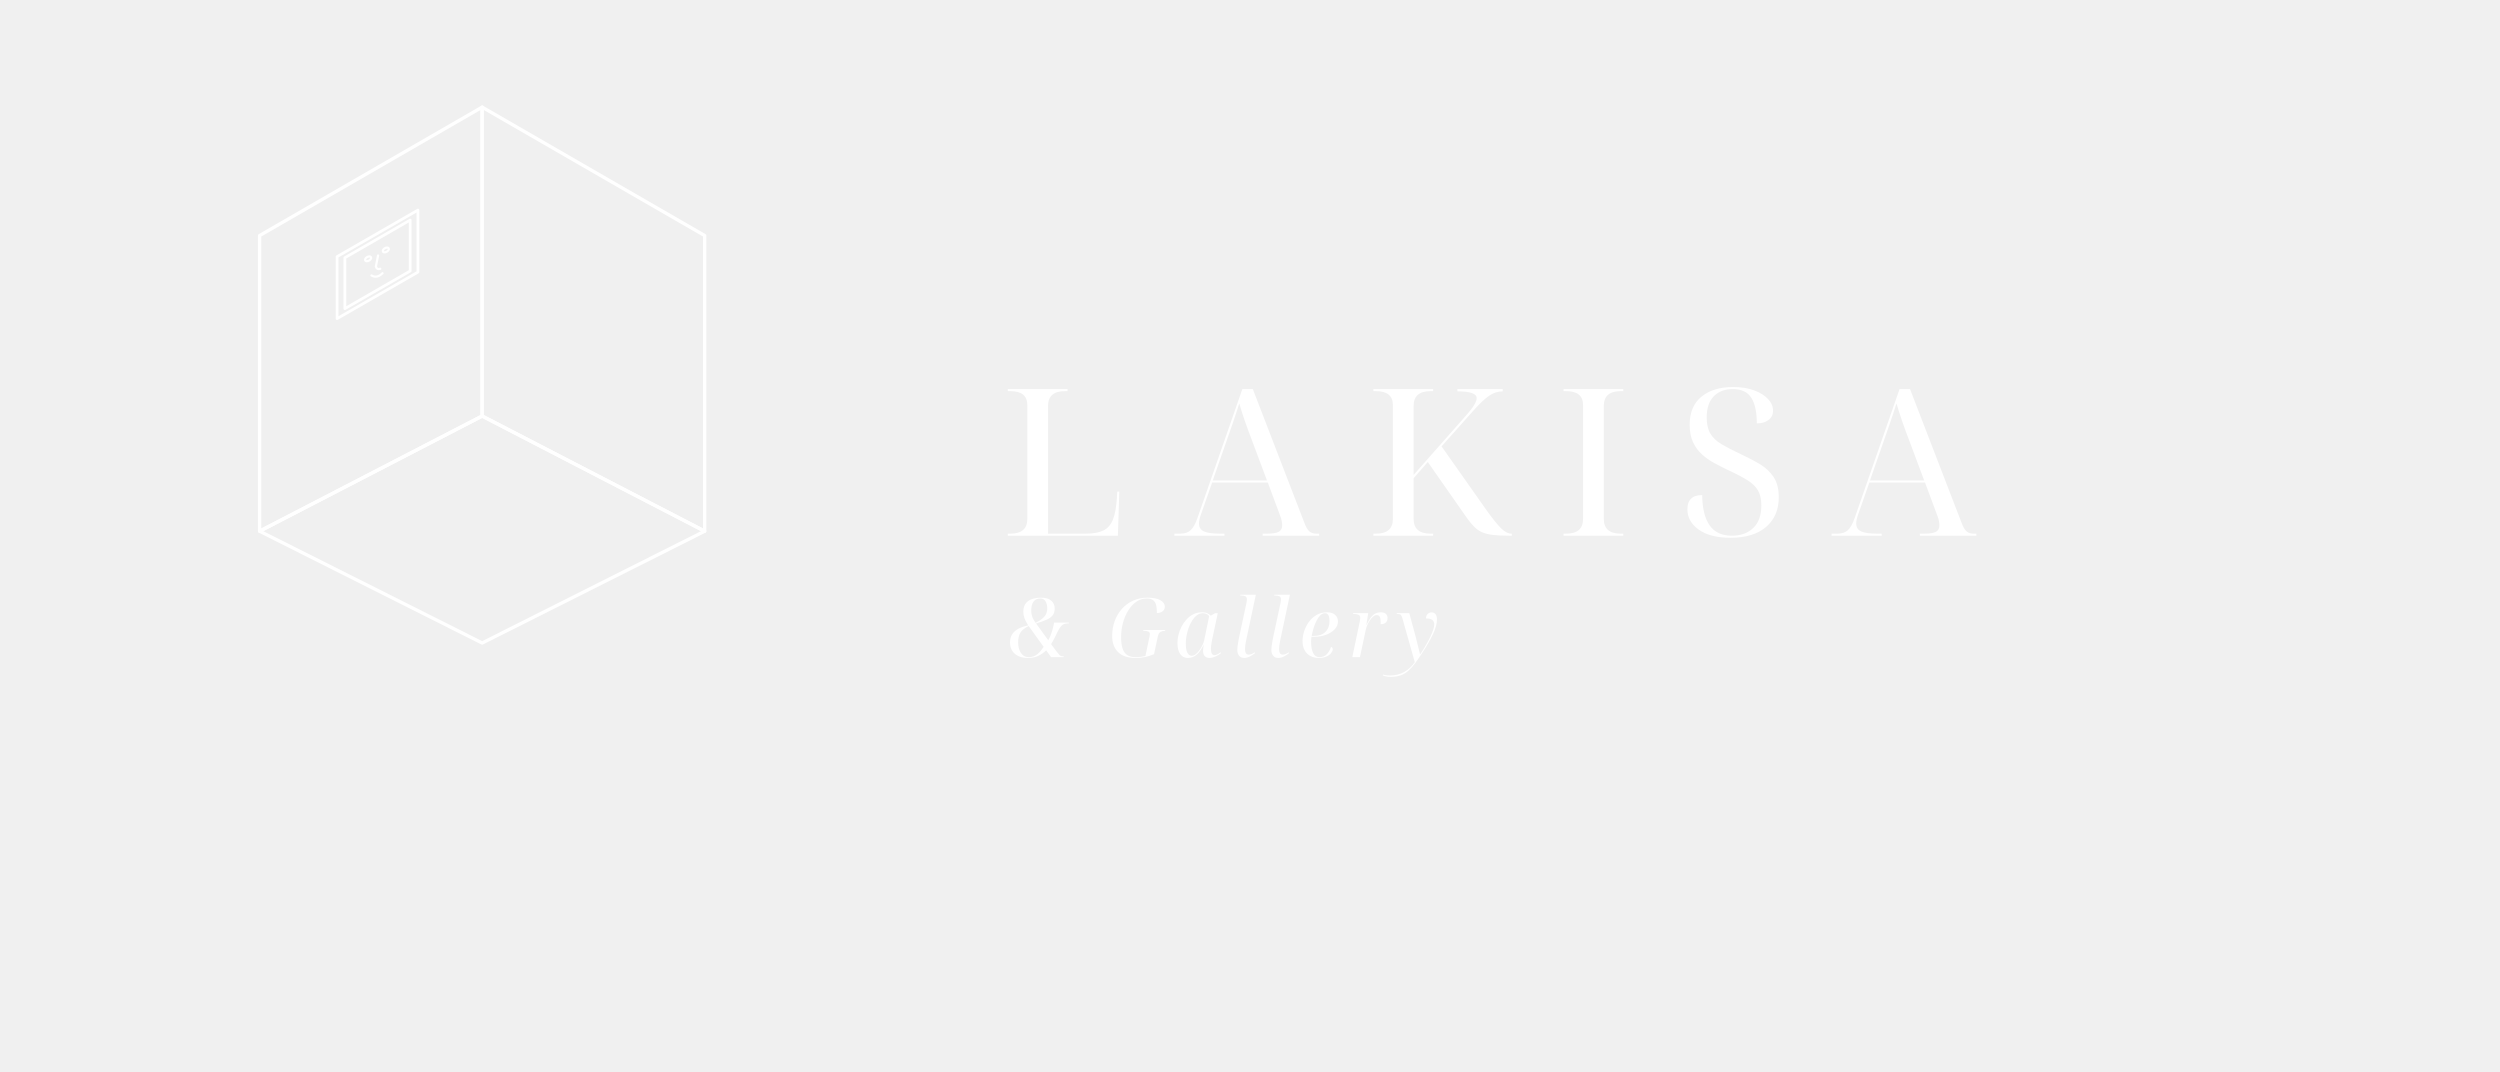
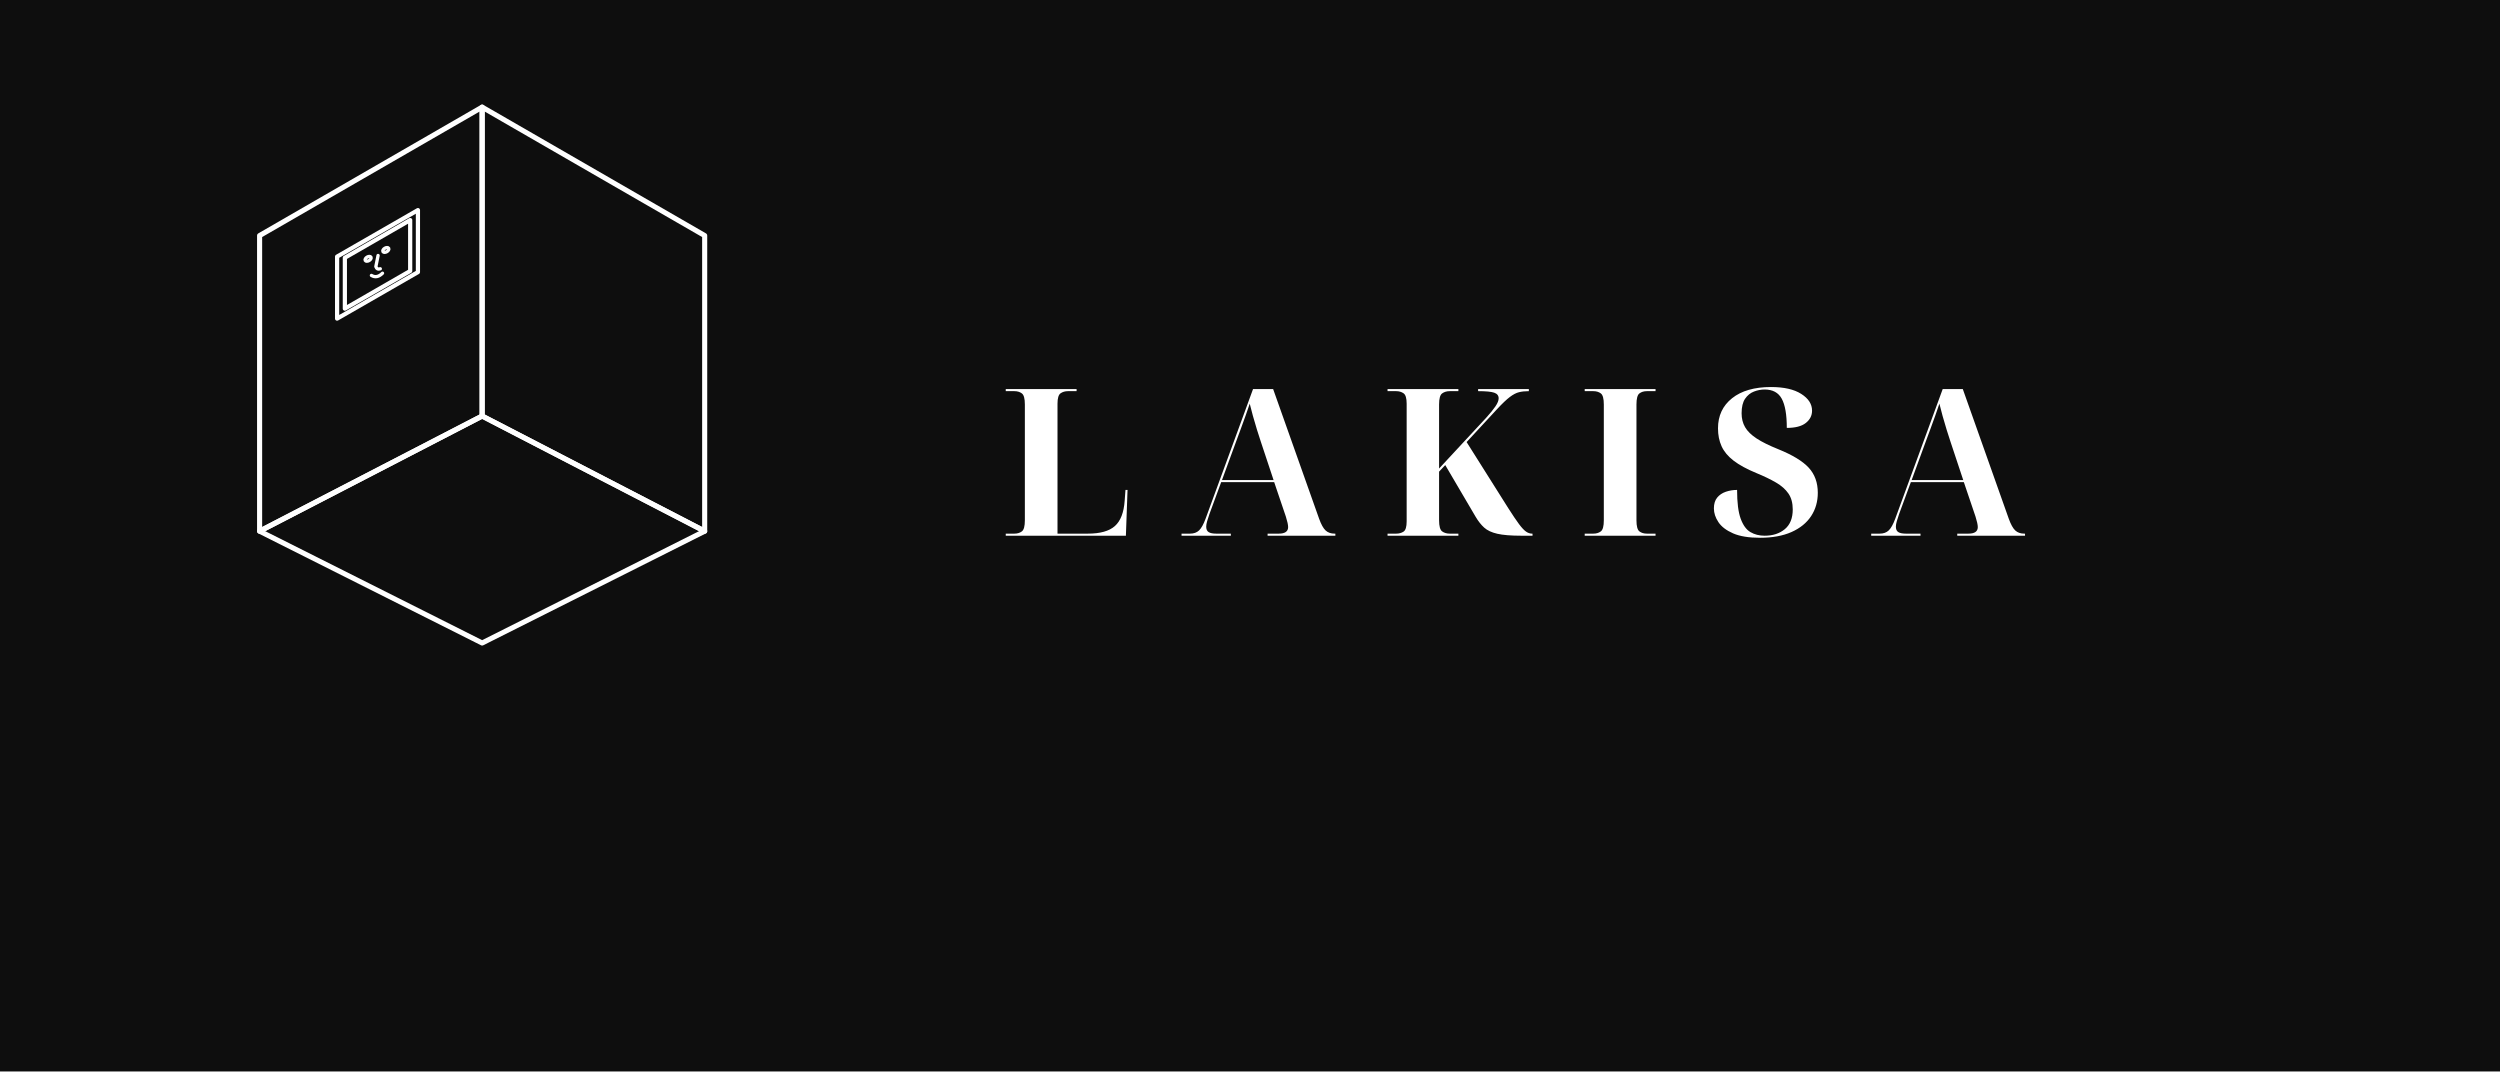
<svg xmlns="http://www.w3.org/2000/svg" viewBox="0 0 1400 600" width="1400" height="600">
+   <rect width="1400" height="600" fill="#0E0E0E" />
  <g transform="translate(270,60) scale(0.62)">
    <g fill="none" stroke="#FFFFFF" stroke-linecap="round" stroke-linejoin="round">
-       <polygon points="-201,116 0,0 0,279 -201,383" stroke-width="3.0" />
-       <polygon points="0,0 201,116 201,383 0,279" stroke-width="3.0" />
-       <polygon points="-201,383 0,279 201,383 0,484" stroke-width="3.0" />
-       <polygon points="-131,135 -58,93 -58,149 -131,191" stroke-width="2.5" />
-       <polygon points="-124,136 -65,102 -65,148 -124,182" stroke-width="2.5" />
-       <g stroke-width="2.0">
+       <polygon points="-201,116 0,0 0,279 -201,383" stroke-width="4.6" />
+       <polygon points="0,0 201,116 201,383 0,279" stroke-width="4.6" />
+       <polygon points="-201,383 0,279 201,383 0,484" stroke-width="4.6" />
+       <polygon points="-131,135 -58,93 -58,149 -131,191" stroke-width="3.8" />
+       <polygon points="-124,136 -65,102 -65,148 -124,182" stroke-width="3.8" />
+       <g stroke-width="3.0">
        <ellipse cx="-103" cy="137" rx="3" ry="1.8" transform="rotate(-30 -103 137)" />
        <ellipse cx="-87" cy="129" rx="3" ry="1.8" transform="rotate(-30 -87 129)" />
        <path d="M -94,134 L -96,144 Q -95,147 -92,146" />
        <path d="M -100,152 Q -95,155 -90,150" />
      </g>
    </g>
  </g>
-   <text x="560" y="300" font-family="Playfair Display, 'Noto Serif Display', Georgia, serif" font-size="115" letter-spacing="26" fill="#FFFFFF">LAKISA</text>
-   <text x="564" y="368" font-family="Playfair Display, 'Noto Serif Display', Georgia, serif" font-style="italic" font-size="46" letter-spacing="5" fill="#FFFFFF">&amp; Gallery</text>
+   <text x="560" y="300" font-family="Playfair Display, 'Noto Serif Display', Georgia, serif" font-size="115" font-weight="800" letter-spacing="26" fill="#FFFFFF">LAKISA</text>
</svg>
